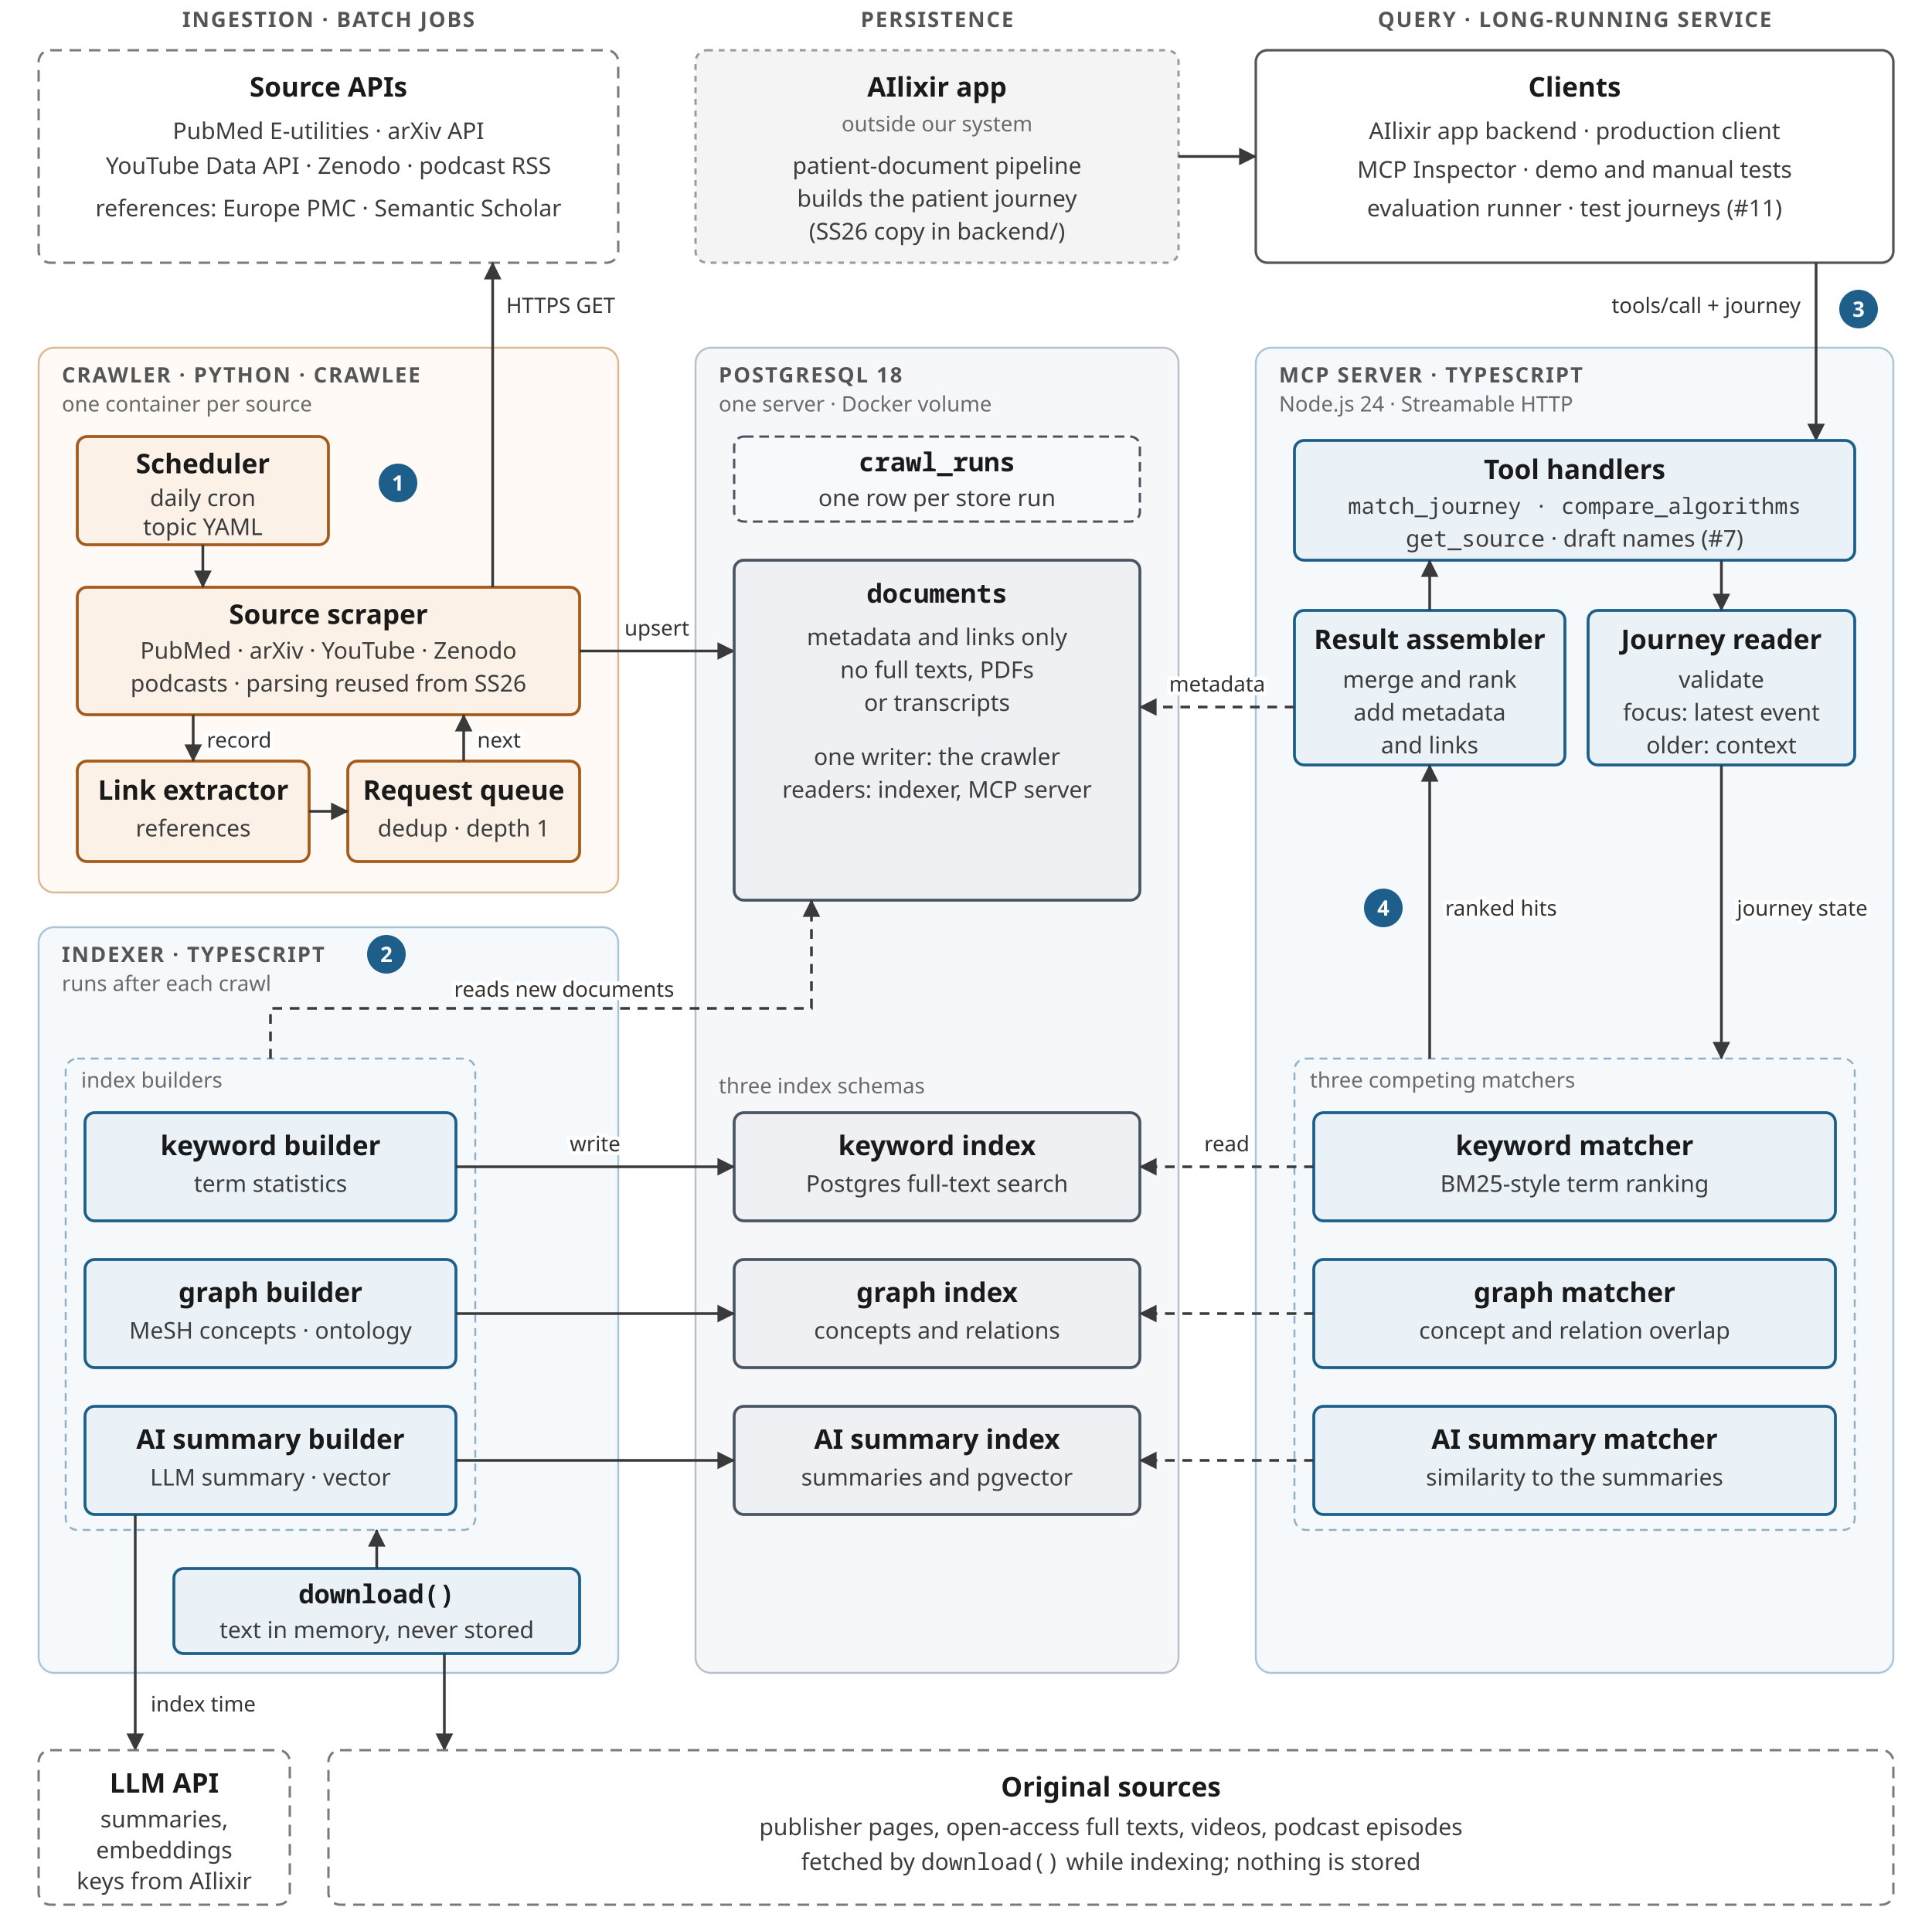
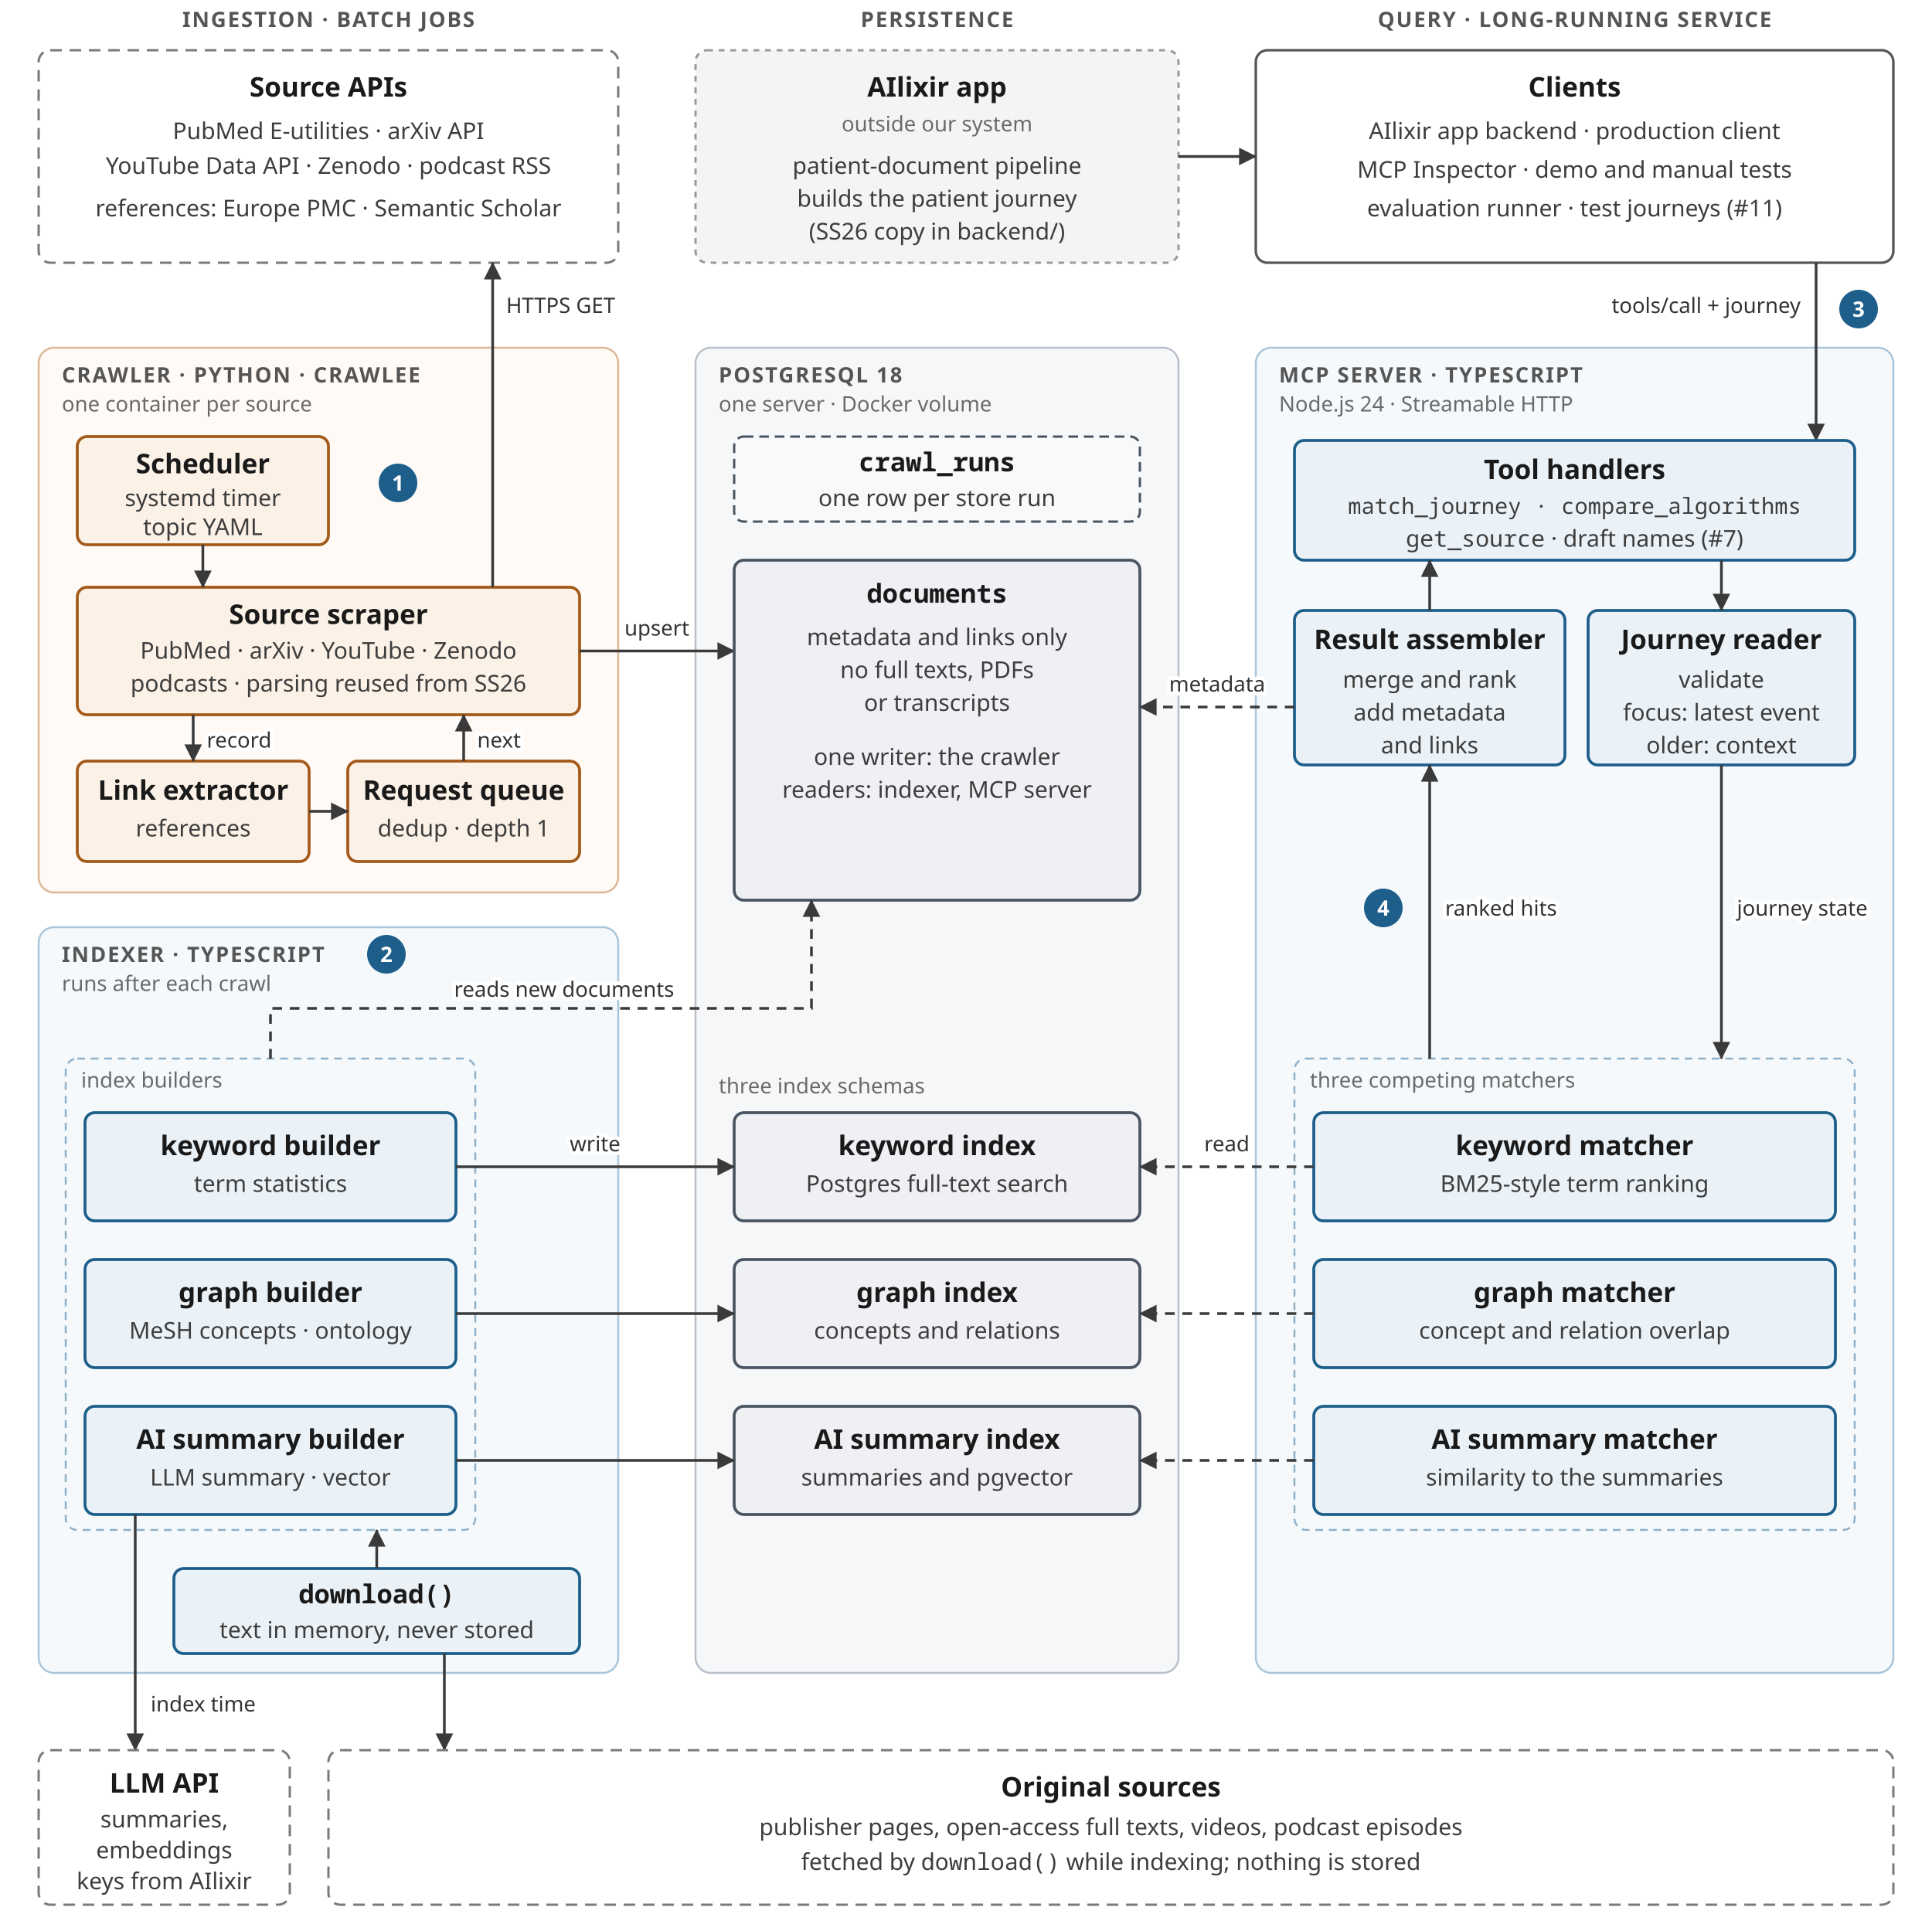
<svg xmlns="http://www.w3.org/2000/svg" viewBox="0 0 1000 996" width="1000" height="996" role="img" aria-label="Runtime components">
  <style>
    text { font-family: "Noto Sans", "Liberation Sans", Arial, sans-serif; }
    .mono { font-family: "Noto Sans Mono", "Liberation Mono", monospace; }
    .h { font-size: 14px; font-weight: 700; fill: #1a1a1a; }
    .hm { font-size: 13.5px; font-weight: 700; fill: #1a1a1a; font-family: "Noto Sans Mono", "Liberation Mono", monospace; }
    .b { font-size: 12px; fill: #3d3d3d; }
    .bm { font-size: 11.5px; fill: #3d3d3d; font-family: "Noto Sans Mono", "Liberation Mono", monospace; }
    .lab { font-size: 11px; font-weight: 700; letter-spacing: 0.07em; fill: #555555; }
    .sub { font-size: 11px; fill: #6a6a6a; }
    .el { font-size: 11px; fill: #333333; paint-order: stroke; stroke: #ffffff; stroke-width: 4px; stroke-linejoin: round; }
    .num { font-size: 11px; font-weight: 700; fill: #ffffff; }
    .dot { fill: #1d5f8a; }
    .py { fill: #fbf1e6; stroke: #a35a1a; stroke-width: 1.5; }
    .ts { fill: #eaf2f8; stroke: #1d5f8a; stroke-width: 1.5; }
    .alg { fill: #d6e7f3; stroke: #1d5f8a; stroke-width: 1.5; }
    .db { fill: #eef0f3; stroke: #4a5563; stroke-width: 1.5; }
    .db-opt { fill: #f8f9fa; stroke: #4a5563; stroke-width: 1.2; stroke-dasharray: 5 3; }
    .ctr { fill: #ffffff; stroke: #4a5563; stroke-width: 1.5; }
    .ext { fill: #ffffff; stroke: #7a7a7a; stroke-width: 1.2; stroke-dasharray: 6 4; }
    .out { fill: #f4f4f4; stroke: #9a9a9a; stroke-width: 1.2; stroke-dasharray: 3 3; }
    .cli { fill: #ffffff; stroke: #555555; stroke-width: 1.3; }
    .dev { fill: #ffffff; stroke: #8a8a8a; stroke-width: 1.2; stroke-dasharray: 5 4; }
    .fw { fill: #f3f3f3; stroke: #9a9a9a; stroke-width: 1.1; }
    .pf { fill: #e8e8e8; stroke: #8a8a8a; stroke-width: 1.1; }
    .lane-py { fill: #fffaf5; stroke: #dcb894; stroke-width: 1; }
    .lane-ts { fill: #f5f9fc; stroke: #a8c5da; stroke-width: 1; }
    .lane-db { fill: #f6f7f9; stroke: #b9c0c9; stroke-width: 1; }
    .grp { fill: none; stroke: #8fb0c8; stroke-width: 1; stroke-dasharray: 4 3; }
    .e { fill: none; stroke: #3a3a3a; stroke-width: 1.4; }
    .r { stroke-dasharray: 5 4; }
  </style>
  <rect width="1000" height="996" fill="#ffffff" />
  <defs>
    <marker id="a1" viewBox="0 0 10 10" refX="9.5" refY="5" markerWidth="6.5" markerHeight="6.5" orient="auto-start-reverse">
      <path d="M0,0 L10,5 L0,10 z" fill="#3a3a3a" />
    </marker>
  </defs>
  <text class="lab" x="170" y="14" text-anchor="middle">INGESTION · BATCH JOBS</text>
  <text class="lab" x="485" y="14" text-anchor="middle">PERSISTENCE</text>
  <text class="lab" x="815" y="14" text-anchor="middle">QUERY · LONG-RUNNING SERVICE</text>
  <rect class="ext" x="20" y="26" width="300" height="110" rx="6" />
  <g text-anchor="middle">
    <text class="h" x="170" y="50">Source APIs</text>
    <text class="b" x="170" y="72">PubMed E-utilities · arXiv API</text>
    <text class="b" x="170" y="90">YouTube Data API · Zenodo · podcast RSS</text>
    <text class="b" x="170" y="112">references: Europe PMC · Semantic Scholar</text>
  </g>
  <rect class="out" x="360" y="26" width="250" height="110" rx="6" />
  <g text-anchor="middle">
    <text class="h" x="485" y="50">AIlixir app</text>
    <text class="sub" x="485" y="68">outside our system</text>
    <text class="b" x="485" y="90">patient-document pipeline</text>
    <text class="b" x="485" y="107">builds the patient journey</text>
    <text class="b" x="485" y="124">(SS26 copy in backend/)</text>
  </g>
  <rect class="cli" x="650" y="26" width="330" height="110" rx="6" />
  <g text-anchor="middle">
    <text class="h" x="815" y="50">Clients</text>
    <text class="b" x="815" y="72">AIlixir app backend · production client</text>
    <text class="b" x="815" y="92">MCP Inspector · demo and manual tests</text>
    <text class="b" x="815" y="112">evaluation runner · test journeys (#11)</text>
  </g>
  <path class="e" d="M610 81 H650" marker-end="url(#a1)" />
  <rect class="lane-py" x="20" y="180" width="300" height="282" rx="8" />
  <rect class="lane-ts" x="20" y="480" width="300" height="386" rx="8" />
  <rect class="lane-db" x="360" y="180" width="250" height="686" rx="8" />
  <rect class="lane-ts" x="650" y="180" width="330" height="686" rx="8" />
  <text class="lab" x="32" y="198">CRAWLER · PYTHON · CRAWLEE</text>
  <text class="sub" x="32" y="213">one container per source</text>
  <text class="lab" x="372" y="198">POSTGRESQL 18</text>
  <text class="sub" x="372" y="213">one server · Docker volume</text>
  <text class="lab" x="32" y="498">INDEXER · TYPESCRIPT</text>
  <text class="sub" x="32" y="513">runs after each crawl</text>
  <text class="lab" x="662" y="198">MCP SERVER · TYPESCRIPT</text>
  <text class="sub" x="662" y="213">Node.js 24 · Streamable HTTP</text>
  <rect class="py" x="40" y="226" width="130" height="56" rx="5" />
  <rect class="py" x="40" y="304" width="260" height="66" rx="5" />
  <rect class="py" x="40" y="394" width="120" height="52" rx="5" />
  <rect class="py" x="180" y="394" width="120" height="52" rx="5" />
  <g text-anchor="middle">
    <text class="h" x="105" y="245">Scheduler</text>
-     <text class="b" x="105" y="262">daily cron</text>
+     <text class="b" x="105" y="262">systemd timer</text>
    <text class="b" x="105" y="277">topic YAML</text>
    <text class="h" x="170" y="323">Source scraper</text>
    <text class="b" x="170" y="341">PubMed · arXiv · YouTube · Zenodo</text>
    <text class="b" x="170" y="358">podcasts · parsing reused from SS26</text>
    <text class="h" x="100" y="414">Link extractor</text>
    <text class="b" x="100" y="433">references</text>
    <text class="h" x="240" y="414">Request queue</text>
    <text class="b" x="240" y="433">dedup · depth 1</text>
  </g>
  <path class="e" d="M105 282 V304" marker-end="url(#a1)" />
  <path class="e" d="M255 304 V136" marker-end="url(#a1)" />
  <text class="el" x="262" y="162">HTTPS GET</text>
  <path class="e" d="M100 370 V394" marker-end="url(#a1)" />
  <path class="e" d="M160 420 H180" marker-end="url(#a1)" />
  <path class="e" d="M240 394 V370" marker-end="url(#a1)" />
  <text class="el" x="107" y="387">record</text>
  <text class="el" x="247" y="387">next</text>
  <path class="e" d="M300 337 H380" marker-end="url(#a1)" />
  <text class="el" x="340" y="329" text-anchor="middle">upsert</text>
  <rect class="db-opt" x="380" y="226" width="210" height="44" rx="5" />
  <rect class="db" x="380" y="290" width="210" height="176" rx="5" />
  <rect class="db" x="380" y="576" width="210" height="56" rx="5" />
  <rect class="db" x="380" y="652" width="210" height="56" rx="5" />
  <rect class="db" x="380" y="728" width="210" height="56" rx="5" />
  <text class="sub" x="372" y="566">three index schemas</text>
  <g text-anchor="middle">
    <text class="hm" x="485" y="244">crawl_runs</text>
    <text class="b" x="485" y="262">one row per store run</text>
    <text class="hm" x="485" y="312">documents</text>
    <text class="b" x="485" y="334">metadata and links only</text>
    <text class="b" x="485" y="351">no full texts, PDFs</text>
    <text class="b" x="485" y="368">or transcripts</text>
    <text class="b" x="485" y="396">one writer: the crawler</text>
    <text class="b" x="485" y="413">readers: indexer, MCP server</text>
    <text class="h" x="485" y="598">keyword index</text>
    <text class="b" x="485" y="617">Postgres full-text search</text>
    <text class="h" x="485" y="674">graph index</text>
    <text class="b" x="485" y="693">concepts and relations</text>
    <text class="h" x="485" y="750">AI summary index</text>
    <text class="b" x="485" y="769">summaries and pgvector</text>
  </g>
  <rect class="grp" x="34" y="548" width="212" height="244" rx="6" />
  <text class="sub" x="42" y="563">index builders</text>
  <rect class="ts" x="44" y="576" width="192" height="56" rx="5" />
  <rect class="ts" x="44" y="652" width="192" height="56" rx="5" />
  <rect class="ts" x="44" y="728" width="192" height="56" rx="5" />
  <rect class="ts" x="90" y="812" width="210" height="44" rx="5" />
  <g text-anchor="middle">
    <text class="h" x="140" y="598">keyword builder</text>
    <text class="b" x="140" y="617">term statistics</text>
    <text class="h" x="140" y="674">graph builder</text>
    <text class="b" x="140" y="693">MeSH concepts · ontology</text>
    <text class="h" x="140" y="750">AI summary builder</text>
    <text class="b" x="140" y="769">LLM summary · vector</text>
    <text class="hm" x="195" y="830">download()</text>
    <text class="b" x="195" y="848">text in memory, never stored</text>
  </g>
  <path class="e r" d="M140 548 V522 H420 V466" marker-end="url(#a1)" />
  <text class="el" x="292" y="516" text-anchor="middle">reads new documents</text>
  <path class="e" d="M236 604 H380" marker-end="url(#a1)" />
  <path class="e" d="M236 680 H380" marker-end="url(#a1)" />
  <path class="e" d="M236 756 H380" marker-end="url(#a1)" />
  <text class="el" x="308" y="596" text-anchor="middle">write</text>
  <path class="e" d="M195 812 V792" marker-end="url(#a1)" />
  <path class="e" d="M70 784 V906" marker-end="url(#a1)" />
  <text class="el" x="78" y="886">index time</text>
  <path class="e" d="M230 856 V906" marker-end="url(#a1)" />
  <path class="e" d="M940 136 V228" marker-end="url(#a1)" />
  <text class="el" x="932" y="162" text-anchor="end">tools/call + journey</text>
  <rect class="ts" x="670" y="228" width="290" height="62" rx="5" />
  <rect class="ts" x="670" y="316" width="140" height="80" rx="5" />
  <rect class="ts" x="822" y="316" width="138" height="80" rx="5" />
  <rect class="grp" x="670" y="548" width="290" height="244" rx="6" />
  <text class="sub" x="678" y="563">three competing matchers</text>
  <rect class="ts" x="680" y="576" width="270" height="56" rx="5" />
  <rect class="ts" x="680" y="652" width="270" height="56" rx="5" />
  <rect class="ts" x="680" y="728" width="270" height="56" rx="5" />
  <g text-anchor="middle">
    <text class="h" x="815" y="248">Tool handlers</text>
    <text class="bm" x="815" y="266">match_journey · compare_algorithms</text>
    <text class="b" x="815" y="283">
      <tspan class="mono">get_source</tspan> · draft names (#7)</text>
    <text class="h" x="740" y="336">Result assembler</text>
    <text class="b" x="740" y="356">merge and rank</text>
    <text class="b" x="740" y="373">add metadata</text>
    <text class="b" x="740" y="390">and links</text>
    <text class="h" x="891" y="336">Journey reader</text>
    <text class="b" x="891" y="356">validate</text>
    <text class="b" x="891" y="373">focus: latest event</text>
    <text class="b" x="891" y="390">older: context</text>
    <text class="h" x="815" y="598">keyword matcher</text>
    <text class="b" x="815" y="617">BM25-style term ranking</text>
    <text class="h" x="815" y="674">graph matcher</text>
    <text class="b" x="815" y="693">concept and relation overlap</text>
    <text class="h" x="815" y="750">AI summary matcher</text>
    <text class="b" x="815" y="769">similarity to the summaries</text>
  </g>
  <path class="e" d="M891 290 V316" marker-end="url(#a1)" />
  <path class="e" d="M740 316 V290" marker-end="url(#a1)" />
  <path class="e r" d="M670 366 H590" marker-end="url(#a1)" />
  <text class="el" x="630" y="358" text-anchor="middle">metadata</text>
  <path class="e" d="M891 396 V548" marker-end="url(#a1)" />
  <text class="el" x="899" y="474">journey state</text>
  <path class="e" d="M740 548 V396" marker-end="url(#a1)" />
  <text class="el" x="748" y="474">ranked hits</text>
  <path class="e r" d="M680 604 H590" marker-end="url(#a1)" />
  <path class="e r" d="M680 680 H590" marker-end="url(#a1)" />
  <path class="e r" d="M680 756 H590" marker-end="url(#a1)" />
  <text class="el" x="635" y="596" text-anchor="middle">read</text>
  <rect class="ext" x="20" y="906" width="130" height="80" rx="6" />
  <rect class="ext" x="170" y="906" width="810" height="80" rx="6" />
  <g text-anchor="middle">
    <text class="h" x="85" y="928">LLM API</text>
    <text class="b" x="85" y="946">summaries,</text>
    <text class="b" x="85" y="962">embeddings</text>
    <text class="b" x="85" y="978">keys from AIlixir</text>
    <text class="h" x="575" y="930">Original sources</text>
    <text class="b" x="575" y="950">publisher pages, open-access full texts, videos, podcast episodes</text>
    <text class="b" x="575" y="968">fetched by <tspan class="mono">download()</tspan> while indexing; nothing is stored</text>
  </g>
  <circle class="dot" cx="206" cy="250" r="10" />
  <text class="num" x="206" y="254" text-anchor="middle">1</text>
  <circle class="dot" cx="200" cy="494" r="10" />
  <text class="num" x="200" y="498" text-anchor="middle">2</text>
  <circle class="dot" cx="962" cy="160" r="10" />
  <text class="num" x="962" y="164" text-anchor="middle">3</text>
  <circle class="dot" cx="716" cy="470" r="10" />
  <text class="num" x="716" y="474" text-anchor="middle">4</text>
</svg>
